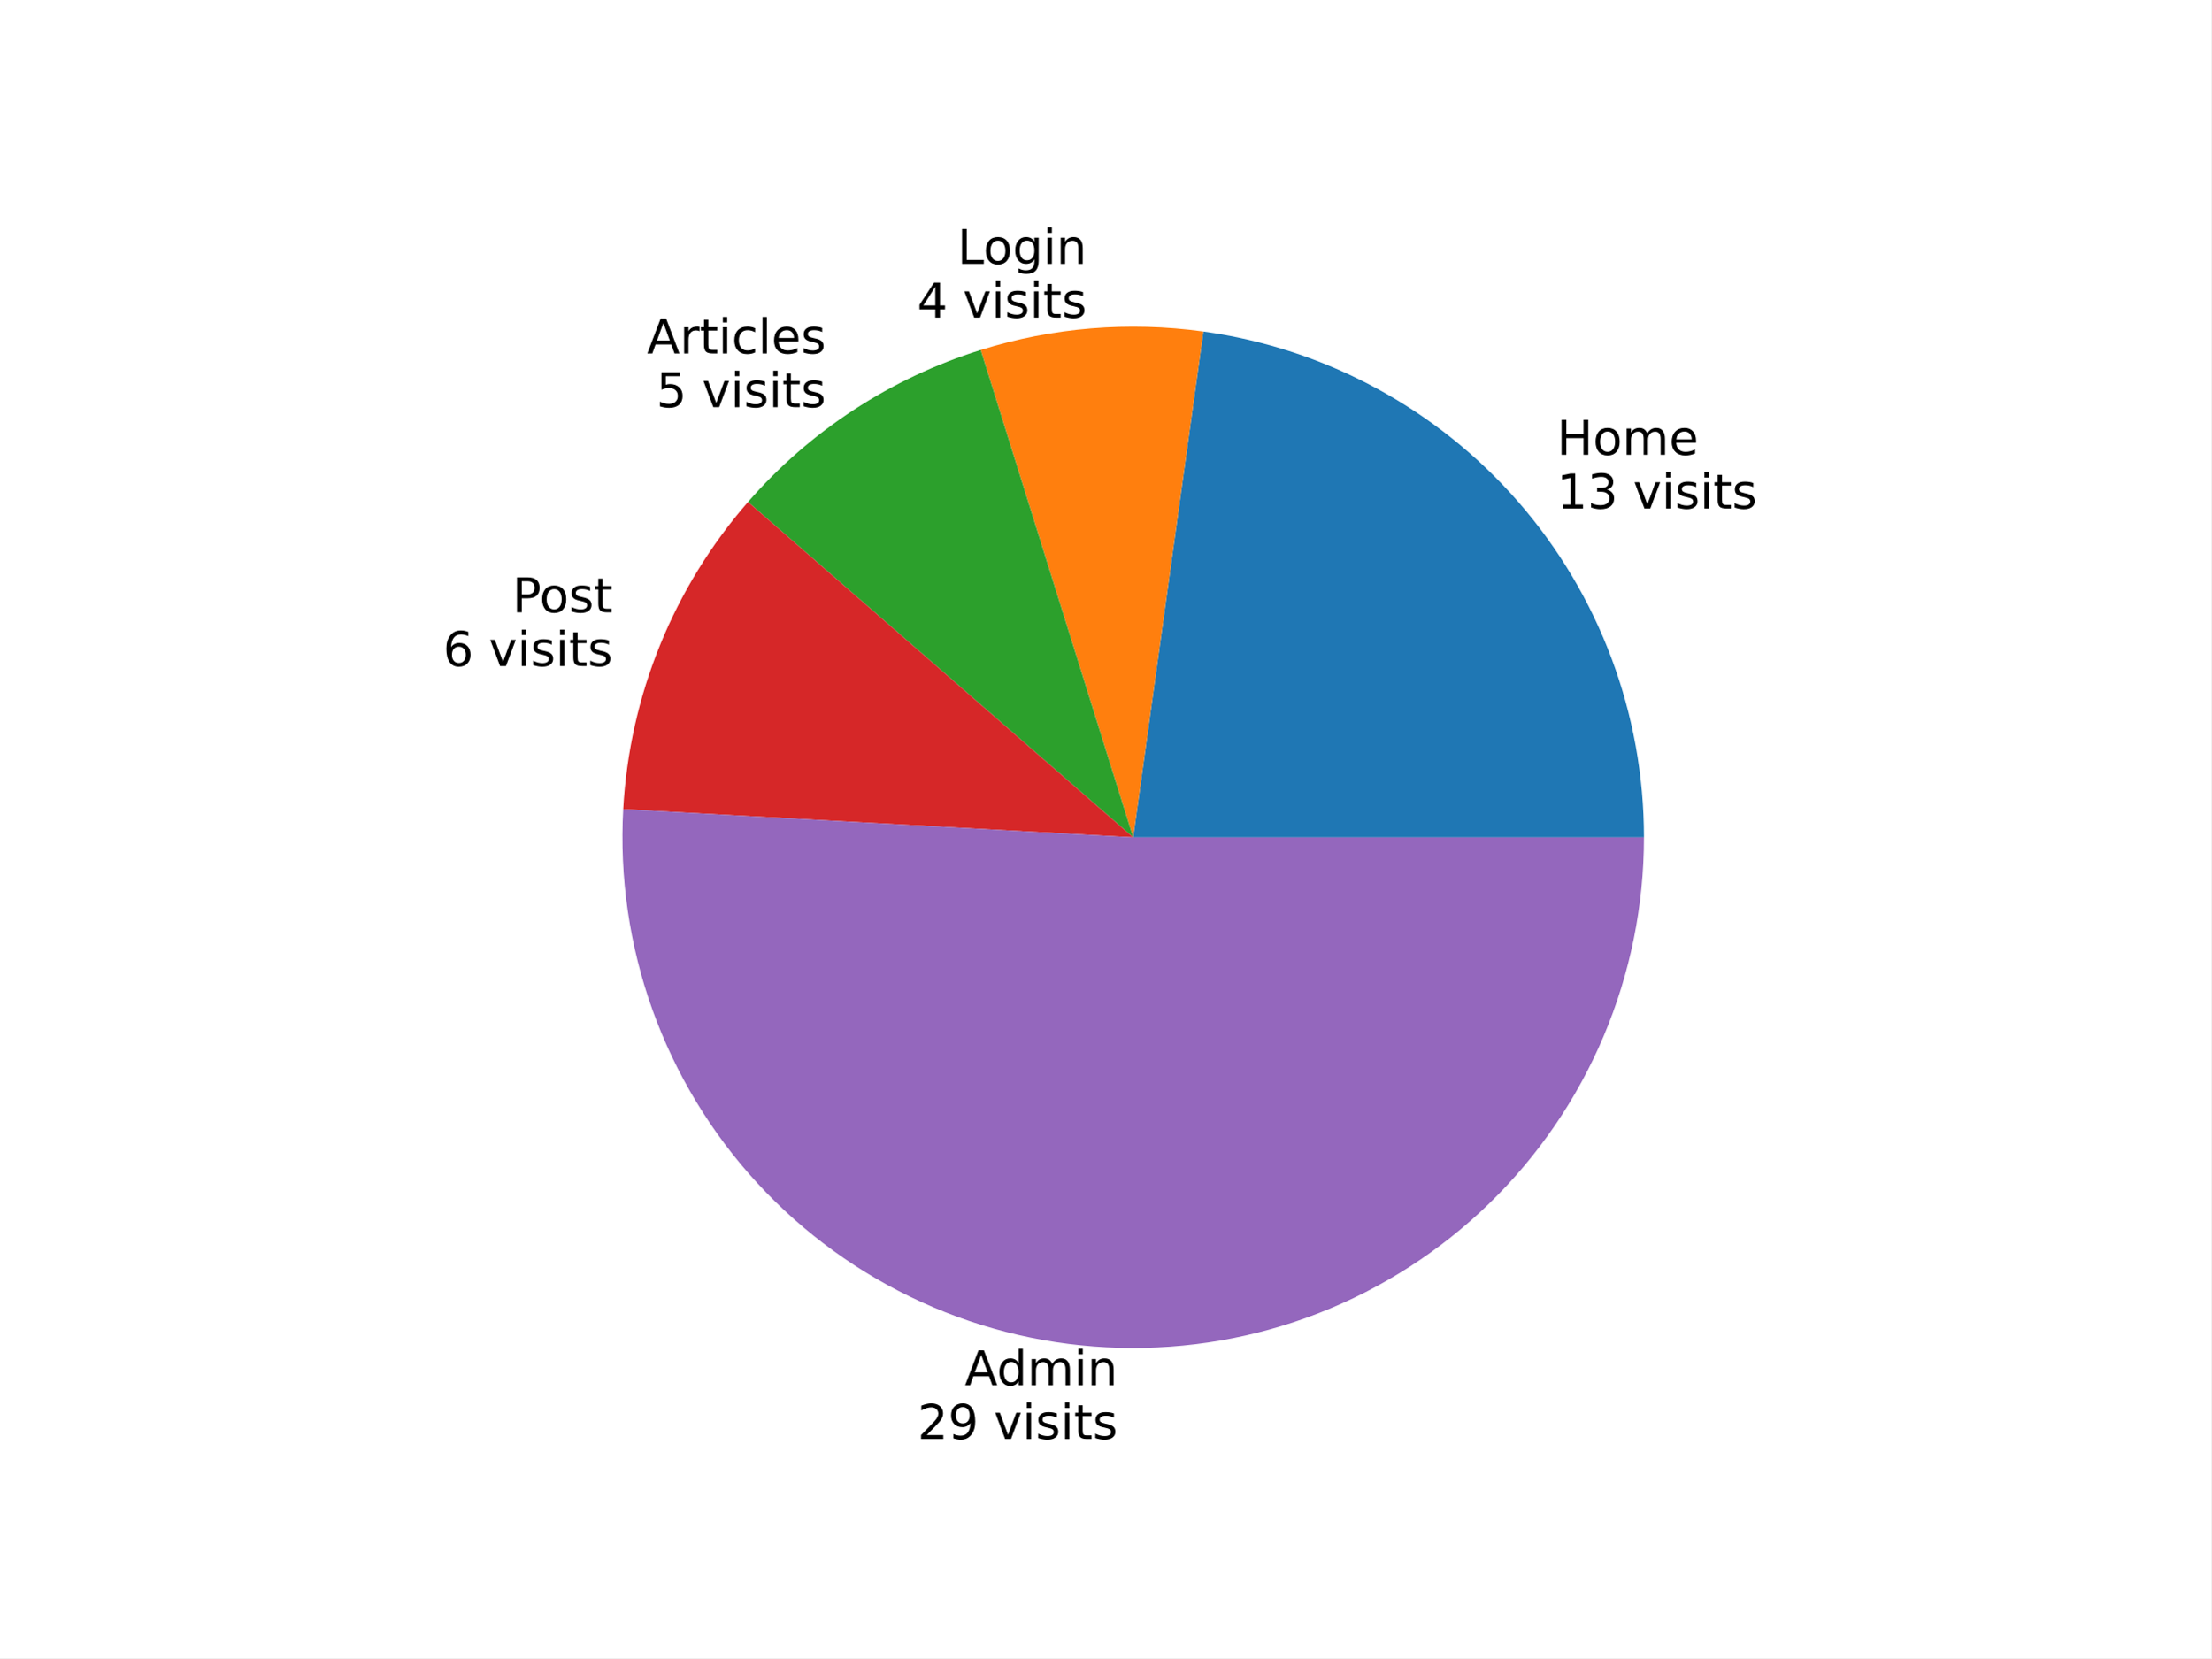
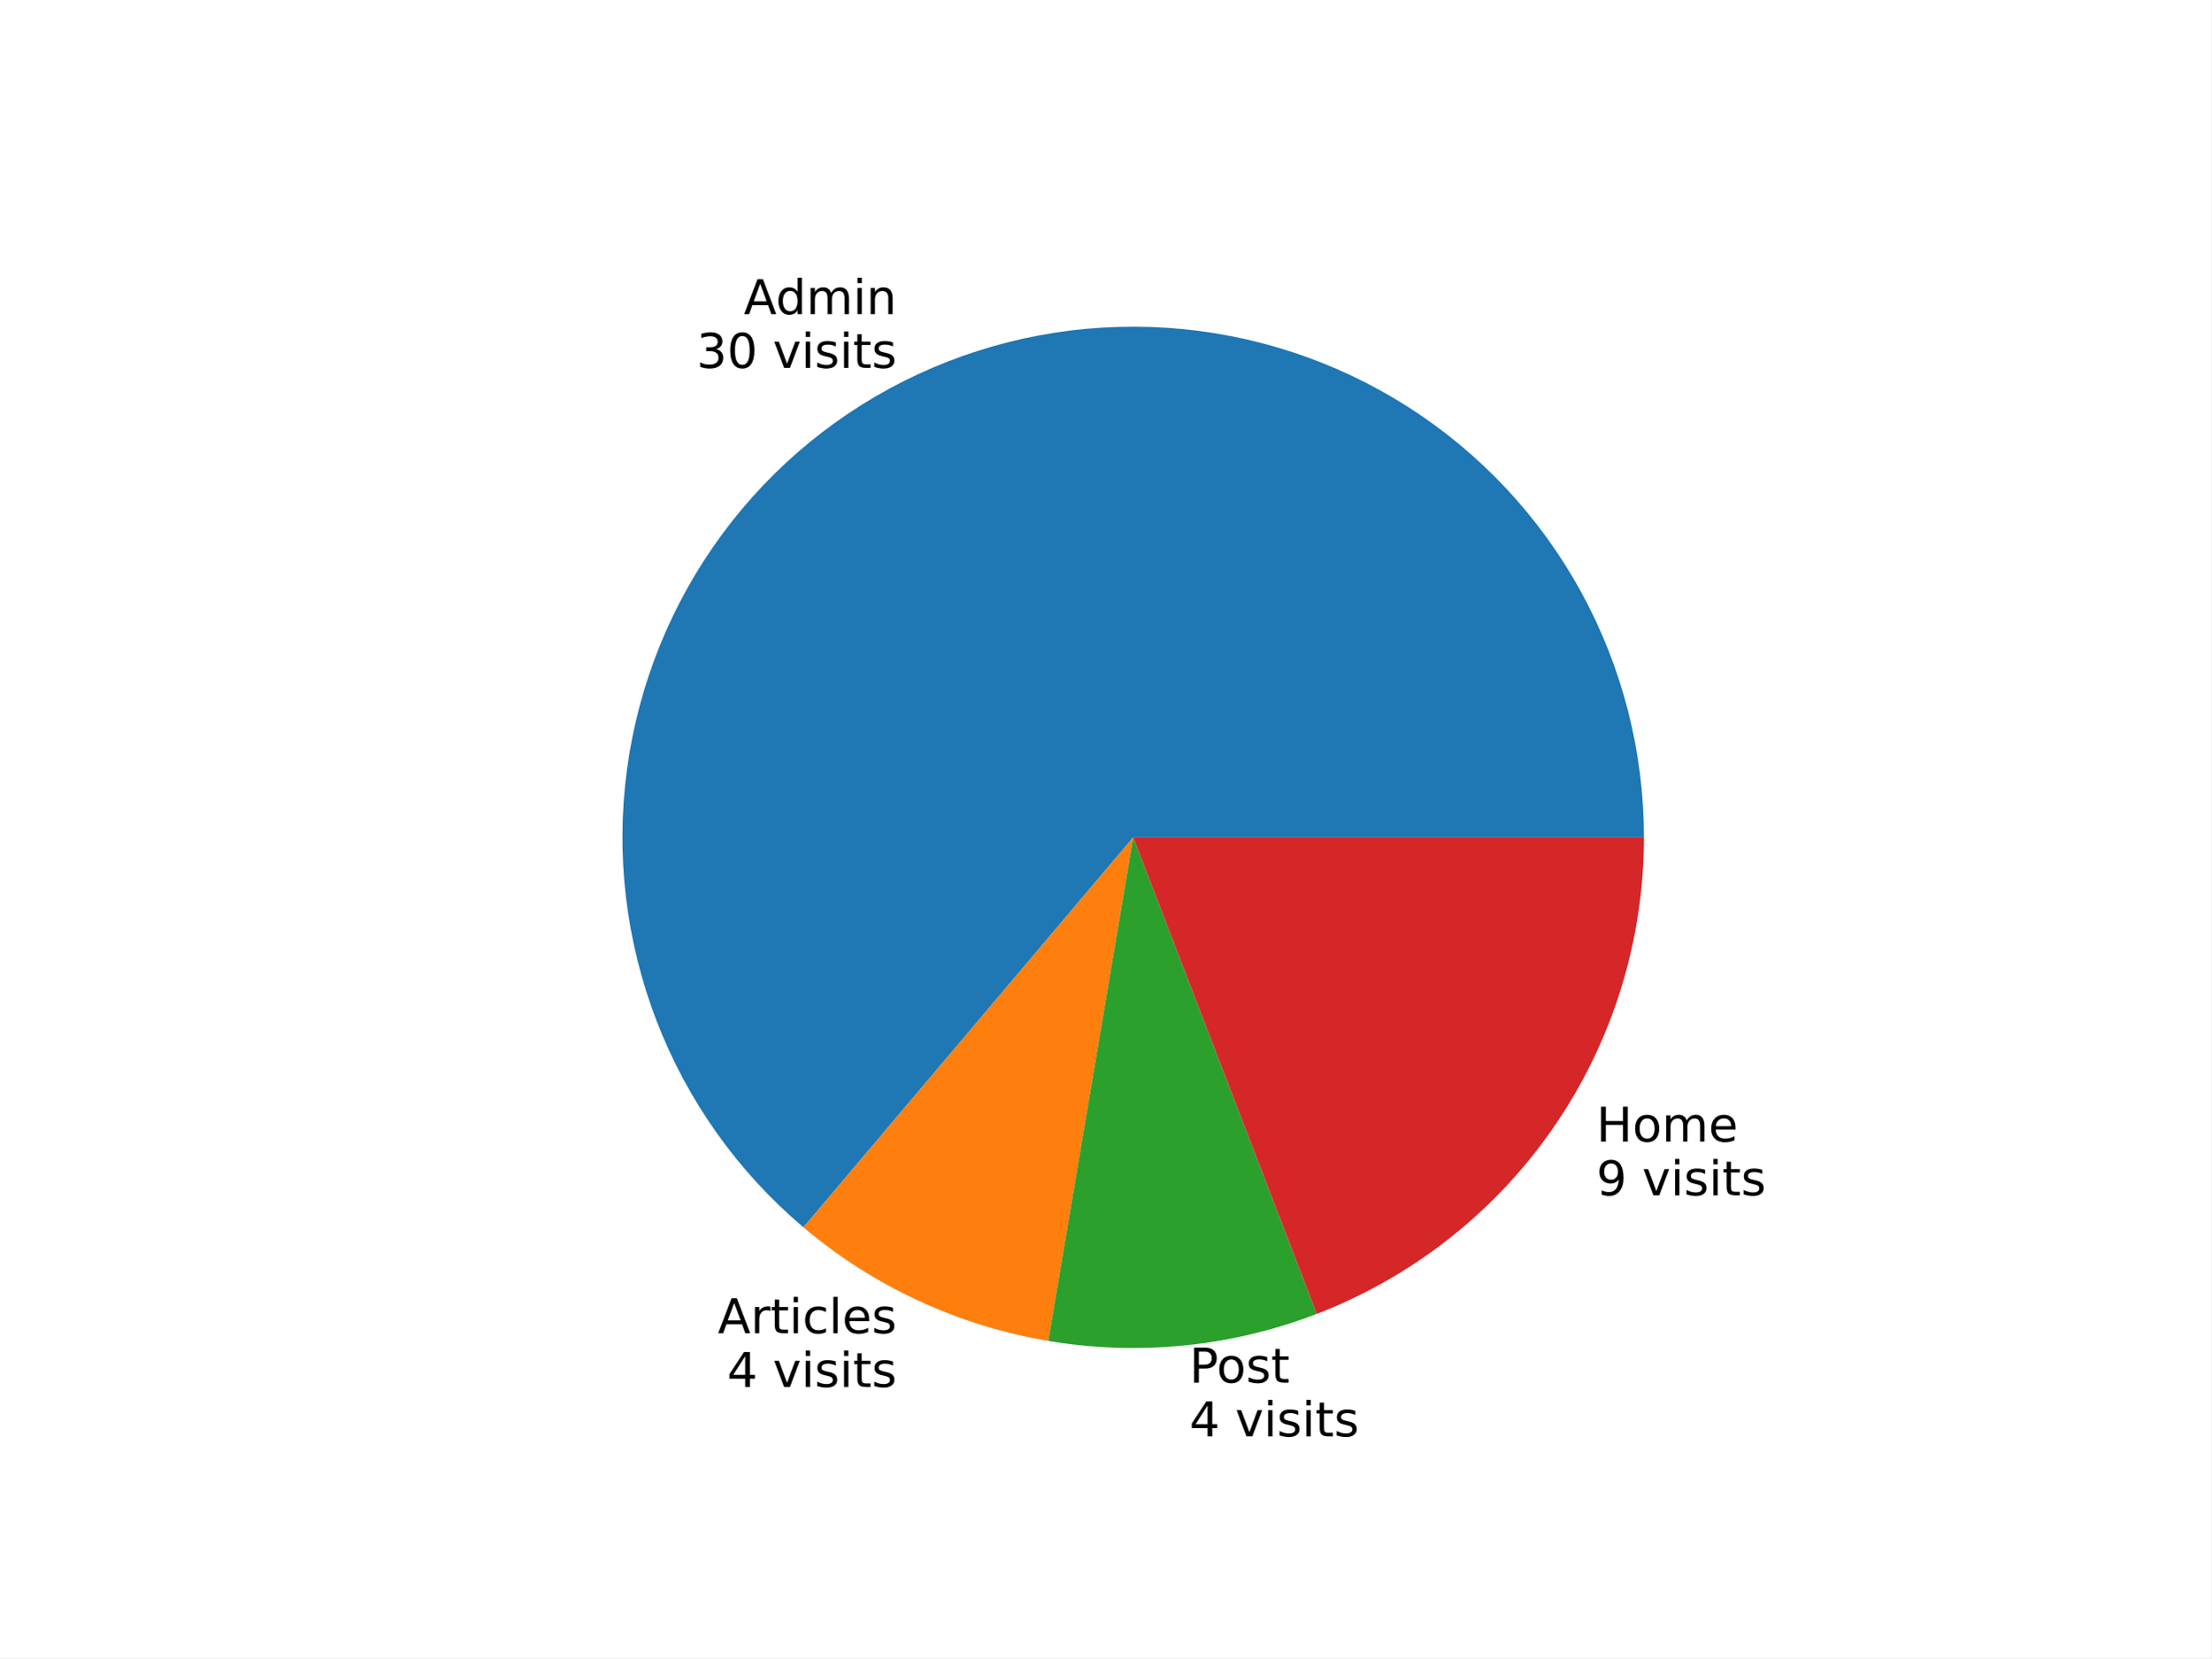
<svg xmlns="http://www.w3.org/2000/svg" xmlns:xlink="http://www.w3.org/1999/xlink" width="460.8pt" height="345.6pt" viewBox="0 0 460.8 345.6" version="1.1">
  <defs>
    <style type="text/css">*{stroke-linejoin: round; stroke-linecap: butt}</style>
  </defs>
  <g id="figure_1">
    <g id="patch_1">
      <path d="M 0 345.6  L 460.8 345.6  L 460.8 0  L 0 0  z " style="fill: #ffffff" />
    </g>
    <g id="axes_1">
      <g id="patch_2">
-         <path d="M 342.605 174.528  C 342.605 148.837 333.304 123.994 316.431 104.62  C 299.558 85.246 276.228 72.621 250.781 69.092  L 236.16 174.528  z " style="fill: #1f77b4" />
+         <path d="M 342.605 174.528  C 342.605 156.648 338.1 139.053 329.507 123.373  C 320.914 107.693 308.507 94.428 293.436 84.807  C 278.365 75.185 261.11 69.515 243.27 68.321  C 225.429 67.127 207.573 70.447 191.354 77.973  C 175.135 85.499 161.071 96.992 150.464 111.387  C 139.858 125.782 133.048 142.62 130.665 160.34  C 128.282 178.061 130.402 196.1 136.828 212.785  C 143.254 229.471 153.782 244.271 167.436 255.815  L 236.16 174.528  z " style="fill: #1f77b4" />
      </g>
      <g id="patch_3">
-         <path d="M 250.781 69.092  C 243.025 68.017 235.173 67.8 227.37 68.447  C 219.566 69.093 211.858 70.599 204.385 72.937  L 236.16 174.528  z " style="fill: #ff7f0e" />
+         <path d="M 167.436 255.815  C 174.692 261.949 182.736 267.084 191.354 271.083  C 199.972 275.082 209.087 277.91 218.455 279.49  L 236.16 174.528  z " style="fill: #ff7f0e" />
      </g>
      <g id="patch_4">
-         <path d="M 204.385 72.937  C 195.038 75.86 186.139 80.059 177.94 85.416  C 169.742 90.772 162.321 97.235 155.889 104.62  L 236.16 174.528  z " style="fill: #2ca02c" />
+         <path d="M 218.455 279.49  C 227.824 281.07 237.362 281.389 246.815 280.438  C 256.268 279.487 265.551 277.275 274.417 273.86  L 236.16 174.528  z " style="fill: #2ca02c" />
      </g>
      <g id="patch_5">
-         <path d="M 155.889 104.62  C 148.166 113.489 141.965 123.576 137.54 134.472  C 133.114 145.368 130.525 156.922 129.877 168.664  L 236.16 174.528  z " style="fill: #d62728" />
-       </g>
-       <g id="patch_6">
-         <path d="M 129.877 168.664  C 129.093 182.868 131.165 197.085 135.968 210.474  C 140.772 223.864 148.212 236.155 157.846 246.621  C 167.48 257.087 179.116 265.516 192.063 271.409  C 205.009 277.302 219.007 280.54 233.227 280.932  C 247.447 281.324 261.602 278.862 274.854 273.691  C 288.105 268.52 300.187 260.745 310.384 250.826  C 320.58 240.907 328.685 229.044 334.219 215.939  C 339.753 202.835 342.605 188.753 342.605 174.528  L 236.16 174.528  z " style="fill: #9467bd" />
+         <path d="M 274.417 273.86  C 294.485 266.131 311.747 252.499 323.918 234.77  C 336.088 217.041 342.605 196.033 342.605 174.528  L 236.16 174.528  z " style="fill: #d62728" />
      </g>
      <g id="matplotlib.axis_1" />
      <g id="matplotlib.axis_2" />
      <g id="text_1">
-         <g transform="translate(324.4578 94.78985) scale(0.1 -0.1)">
+         <g transform="translate(155.0027 65.47784) scale(0.1 -0.1)">
          <defs>
-             <path id="DejaVuSans-48" d="M 628 4666  L 1259 4666  L 1259 2753  L 3553 2753  L 3553 4666  L 4184 4666  L 4184 0  L 3553 0  L 3553 2222  L 1259 2222  L 1259 0  L 628 0  L 628 4666  z " transform="scale(0.015625)" />
-             <path id="DejaVuSans-6f" d="M 1959 3097  Q 1497 3097 1228 2736  Q 959 2375 959 1747  Q 959 1119 1226 758  Q 1494 397 1959 397  Q 2419 397 2687 759  Q 2956 1122 2956 1747  Q 2956 2369 2687 2733  Q 2419 3097 1959 3097  z M 1959 3584  Q 2709 3584 3137 3096  Q 3566 2609 3566 1747  Q 3566 888 3137 398  Q 2709 -91 1959 -91  Q 1206 -91 779 398  Q 353 888 353 1747  Q 353 2609 779 3096  Q 1206 3584 1959 3584  z " transform="scale(0.015625)" />
+             <path id="DejaVuSans-41" d="M 2188 4044  L 1331 1722  L 3047 1722  L 2188 4044  z M 1831 4666  L 2547 4666  L 4325 0  L 3669 0  L 3244 1197  L 1141 1197  L 716 0  L 50 0  L 1831 4666  z " transform="scale(0.015625)" />
+             <path id="DejaVuSans-64" d="M 2906 2969  L 2906 4863  L 3481 4863  L 3481 0  L 2906 0  L 2906 525  Q 2725 213 2448 61  Q 2172 -91 1784 -91  Q 1150 -91 751 415  Q 353 922 353 1747  Q 353 2572 751 3078  Q 1150 3584 1784 3584  Q 2172 3584 2448 3432  Q 2725 3281 2906 2969  z M 947 1747  Q 947 1113 1208 752  Q 1469 391 1925 391  Q 2381 391 2643 752  Q 2906 1113 2906 1747  Q 2906 2381 2643 2742  Q 2381 3103 1925 3103  Q 1469 3103 1208 2742  Q 947 2381 947 1747  z " transform="scale(0.015625)" />
            <path id="DejaVuSans-6d" d="M 3328 2828  Q 3544 3216 3844 3400  Q 4144 3584 4550 3584  Q 5097 3584 5394 3201  Q 5691 2819 5691 2113  L 5691 0  L 5113 0  L 5113 2094  Q 5113 2597 4934 2840  Q 4756 3084 4391 3084  Q 3944 3084 3684 2787  Q 3425 2491 3425 1978  L 3425 0  L 2847 0  L 2847 2094  Q 2847 2600 2669 2842  Q 2491 3084 2119 3084  Q 1678 3084 1418 2786  Q 1159 2488 1159 1978  L 1159 0  L 581 0  L 581 3500  L 1159 3500  L 1159 2956  Q 1356 3278 1631 3431  Q 1906 3584 2284 3584  Q 2666 3584 2933 3390  Q 3200 3197 3328 2828  z " transform="scale(0.015625)" />
-             <path id="DejaVuSans-65" d="M 3597 1894  L 3597 1613  L 953 1613  Q 991 1019 1311 708  Q 1631 397 2203 397  Q 2534 397 2845 478  Q 3156 559 3463 722  L 3463 178  Q 3153 47 2828 -22  Q 2503 -91 2169 -91  Q 1331 -91 842 396  Q 353 884 353 1716  Q 353 2575 817 3079  Q 1281 3584 2069 3584  Q 2775 3584 3186 3129  Q 3597 2675 3597 1894  z M 3022 2063  Q 3016 2534 2758 2815  Q 2500 3097 2075 3097  Q 1594 3097 1305 2825  Q 1016 2553 972 2059  L 3022 2063  z " transform="scale(0.015625)" />
+             <path id="DejaVuSans-69" d="M 603 3500  L 1178 3500  L 1178 0  L 603 0  L 603 3500  z M 603 4863  L 1178 4863  L 1178 4134  L 603 4134  L 603 4863  z " transform="scale(0.015625)" />
+             <path id="DejaVuSans-6e" d="M 3513 2113  L 3513 0  L 2938 0  L 2938 2094  Q 2938 2591 2744 2837  Q 2550 3084 2163 3084  Q 1697 3084 1428 2787  Q 1159 2491 1159 1978  L 1159 0  L 581 0  L 581 3500  L 1159 3500  L 1159 2956  Q 1366 3272 1645 3428  Q 1925 3584 2291 3584  Q 2894 3584 3203 3211  Q 3513 2838 3513 2113  z " transform="scale(0.015625)" />
          </defs>
-           <use xlink:href="#DejaVuSans-48" />
-           <use xlink:href="#DejaVuSans-6f" x="75.195" />
-           <use xlink:href="#DejaVuSans-6d" x="136.377" />
-           <use xlink:href="#DejaVuSans-65" x="233.789" />
+           <use xlink:href="#DejaVuSans-41" />
+           <use xlink:href="#DejaVuSans-64" x="66.658" />
+           <use xlink:href="#DejaVuSans-6d" x="130.135" />
+           <use xlink:href="#DejaVuSans-69" x="227.547" />
+           <use xlink:href="#DejaVuSans-6e" x="255.33" />
        </g>
-         <g transform="translate(324.4578 105.9877) scale(0.1 -0.1)">
+         <g transform="translate(145.1559 76.67566) scale(0.1 -0.1)">
          <defs>
-             <path id="DejaVuSans-31" d="M 794 531  L 1825 531  L 1825 4091  L 703 3866  L 703 4441  L 1819 4666  L 2450 4666  L 2450 531  L 3481 531  L 3481 0  L 794 0  L 794 531  z " transform="scale(0.015625)" />
            <path id="DejaVuSans-33" d="M 2597 2516  Q 3050 2419 3304 2112  Q 3559 1806 3559 1356  Q 3559 666 3084 287  Q 2609 -91 1734 -91  Q 1441 -91 1130 -33  Q 819 25 488 141  L 488 750  Q 750 597 1062 519  Q 1375 441 1716 441  Q 2309 441 2620 675  Q 2931 909 2931 1356  Q 2931 1769 2642 2001  Q 2353 2234 1838 2234  L 1294 2234  L 1294 2753  L 1863 2753  Q 2328 2753 2575 2939  Q 2822 3125 2822 3475  Q 2822 3834 2567 4026  Q 2313 4219 1838 4219  Q 1578 4219 1281 4162  Q 984 4106 628 3988  L 628 4550  Q 988 4650 1302 4700  Q 1616 4750 1894 4750  Q 2613 4750 3031 4423  Q 3450 4097 3450 3541  Q 3450 3153 3228 2886  Q 3006 2619 2597 2516  z " transform="scale(0.015625)" />
+             <path id="DejaVuSans-30" d="M 2034 4250  Q 1547 4250 1301 3770  Q 1056 3291 1056 2328  Q 1056 1369 1301 889  Q 1547 409 2034 409  Q 2525 409 2770 889  Q 3016 1369 3016 2328  Q 3016 3291 2770 3770  Q 2525 4250 2034 4250  z M 2034 4750  Q 2819 4750 3233 4129  Q 3647 3509 3647 2328  Q 3647 1150 3233 529  Q 2819 -91 2034 -91  Q 1250 -91 836 529  Q 422 1150 422 2328  Q 422 3509 836 4129  Q 1250 4750 2034 4750  z " transform="scale(0.015625)" />
            <path id="DejaVuSans-20" transform="scale(0.015625)" />
            <path id="DejaVuSans-76" d="M 191 3500  L 800 3500  L 1894 563  L 2988 3500  L 3597 3500  L 2284 0  L 1503 0  L 191 3500  z " transform="scale(0.015625)" />
-             <path id="DejaVuSans-69" d="M 603 3500  L 1178 3500  L 1178 0  L 603 0  L 603 3500  z M 603 4863  L 1178 4863  L 1178 4134  L 603 4134  L 603 4863  z " transform="scale(0.015625)" />
            <path id="DejaVuSans-73" d="M 2834 3397  L 2834 2853  Q 2591 2978 2328 3040  Q 2066 3103 1784 3103  Q 1356 3103 1142 2972  Q 928 2841 928 2578  Q 928 2378 1081 2264  Q 1234 2150 1697 2047  L 1894 2003  Q 2506 1872 2764 1633  Q 3022 1394 3022 966  Q 3022 478 2636 193  Q 2250 -91 1575 -91  Q 1294 -91 989 -36  Q 684 19 347 128  L 347 722  Q 666 556 975 473  Q 1284 391 1588 391  Q 1994 391 2212 530  Q 2431 669 2431 922  Q 2431 1156 2273 1281  Q 2116 1406 1581 1522  L 1381 1569  Q 847 1681 609 1914  Q 372 2147 372 2553  Q 372 3047 722 3315  Q 1072 3584 1716 3584  Q 2034 3584 2315 3537  Q 2597 3491 2834 3397  z " transform="scale(0.015625)" />
            <path id="DejaVuSans-74" d="M 1172 4494  L 1172 3500  L 2356 3500  L 2356 3053  L 1172 3053  L 1172 1153  Q 1172 725 1289 603  Q 1406 481 1766 481  L 2356 481  L 2356 0  L 1766 0  Q 1100 0 847 248  Q 594 497 594 1153  L 594 3053  L 172 3053  L 172 3500  L 594 3500  L 594 4494  L 1172 4494  z " transform="scale(0.015625)" />
          </defs>
-           <use xlink:href="#DejaVuSans-31" />
-           <use xlink:href="#DejaVuSans-33" x="63.623" />
+           <use xlink:href="#DejaVuSans-33" />
+           <use xlink:href="#DejaVuSans-30" x="63.623" />
          <use xlink:href="#DejaVuSans-20" x="127.246" />
          <use xlink:href="#DejaVuSans-76" x="159.033" />
          <use xlink:href="#DejaVuSans-69" x="218.213" />
          <use xlink:href="#DejaVuSans-73" x="245.996" />
          <use xlink:href="#DejaVuSans-69" x="298.096" />
          <use xlink:href="#DejaVuSans-74" x="325.879" />
          <use xlink:href="#DejaVuSans-73" x="365.088" />
        </g>
      </g>
      <g id="text_2">
-         <g transform="translate(199.5112 54.99911) scale(0.1 -0.1)">
+         <g transform="translate(149.584 277.8991) scale(0.1 -0.1)">
          <defs>
-             <path id="DejaVuSans-4c" d="M 628 4666  L 1259 4666  L 1259 531  L 3531 531  L 3531 0  L 628 0  L 628 4666  z " transform="scale(0.015625)" />
-             <path id="DejaVuSans-67" d="M 2906 1791  Q 2906 2416 2648 2759  Q 2391 3103 1925 3103  Q 1463 3103 1205 2759  Q 947 2416 947 1791  Q 947 1169 1205 825  Q 1463 481 1925 481  Q 2391 481 2648 825  Q 2906 1169 2906 1791  z M 3481 434  Q 3481 -459 3084 -895  Q 2688 -1331 1869 -1331  Q 1566 -1331 1297 -1286  Q 1028 -1241 775 -1147  L 775 -588  Q 1028 -725 1275 -790  Q 1522 -856 1778 -856  Q 2344 -856 2625 -561  Q 2906 -266 2906 331  L 2906 616  Q 2728 306 2450 153  Q 2172 0 1784 0  Q 1141 0 747 490  Q 353 981 353 1791  Q 353 2603 747 3093  Q 1141 3584 1784 3584  Q 2172 3584 2450 3431  Q 2728 3278 2906 2969  L 2906 3500  L 3481 3500  L 3481 434  z " transform="scale(0.015625)" />
-             <path id="DejaVuSans-6e" d="M 3513 2113  L 3513 0  L 2938 0  L 2938 2094  Q 2938 2591 2744 2837  Q 2550 3084 2163 3084  Q 1697 3084 1428 2787  Q 1159 2491 1159 1978  L 1159 0  L 581 0  L 581 3500  L 1159 3500  L 1159 2956  Q 1366 3272 1645 3428  Q 1925 3584 2291 3584  Q 2894 3584 3203 3211  Q 3513 2838 3513 2113  z " transform="scale(0.015625)" />
+             <path id="DejaVuSans-72" d="M 2631 2963  Q 2534 3019 2420 3045  Q 2306 3072 2169 3072  Q 1681 3072 1420 2755  Q 1159 2438 1159 1844  L 1159 0  L 581 0  L 581 3500  L 1159 3500  L 1159 2956  Q 1341 3275 1631 3429  Q 1922 3584 2338 3584  Q 2397 3584 2469 3576  Q 2541 3569 2628 3553  L 2631 2963  z " transform="scale(0.015625)" />
+             <path id="DejaVuSans-63" d="M 3122 3366  L 3122 2828  Q 2878 2963 2633 3030  Q 2388 3097 2138 3097  Q 1578 3097 1268 2742  Q 959 2388 959 1747  Q 959 1106 1268 751  Q 1578 397 2138 397  Q 2388 397 2633 464  Q 2878 531 3122 666  L 3122 134  Q 2881 22 2623 -34  Q 2366 -91 2075 -91  Q 1284 -91 818 406  Q 353 903 353 1747  Q 353 2603 823 3093  Q 1294 3584 2113 3584  Q 2378 3584 2631 3529  Q 2884 3475 3122 3366  z " transform="scale(0.015625)" />
+             <path id="DejaVuSans-6c" d="M 603 4863  L 1178 4863  L 1178 0  L 603 0  L 603 4863  z " transform="scale(0.015625)" />
+             <path id="DejaVuSans-65" d="M 3597 1894  L 3597 1613  L 953 1613  Q 991 1019 1311 708  Q 1631 397 2203 397  Q 2534 397 2845 478  Q 3156 559 3463 722  L 3463 178  Q 3153 47 2828 -22  Q 2503 -91 2169 -91  Q 1331 -91 842 396  Q 353 884 353 1716  Q 353 2575 817 3079  Q 1281 3584 2069 3584  Q 2775 3584 3186 3129  Q 3597 2675 3597 1894  z M 3022 2063  Q 3016 2534 2758 2815  Q 2500 3097 2075 3097  Q 1594 3097 1305 2825  Q 1016 2553 972 2059  L 3022 2063  z " transform="scale(0.015625)" />
          </defs>
-           <use xlink:href="#DejaVuSans-4c" />
-           <use xlink:href="#DejaVuSans-6f" x="53.963" />
-           <use xlink:href="#DejaVuSans-67" x="115.145" />
-           <use xlink:href="#DejaVuSans-69" x="178.621" />
-           <use xlink:href="#DejaVuSans-6e" x="206.404" />
+           <use xlink:href="#DejaVuSans-41" />
+           <use xlink:href="#DejaVuSans-72" x="68.408" />
+           <use xlink:href="#DejaVuSans-74" x="109.521" />
+           <use xlink:href="#DejaVuSans-69" x="148.73" />
+           <use xlink:href="#DejaVuSans-63" x="176.514" />
+           <use xlink:href="#DejaVuSans-6c" x="231.494" />
+           <use xlink:href="#DejaVuSans-65" x="259.277" />
+           <use xlink:href="#DejaVuSans-73" x="320.801" />
        </g>
-         <g transform="translate(191.1362 66.19692) scale(0.1 -0.1)">
+         <g transform="translate(151.5184 289.0969) scale(0.1 -0.1)">
          <defs>
            <path id="DejaVuSans-34" d="M 2419 4116  L 825 1625  L 2419 1625  L 2419 4116  z M 2253 4666  L 3047 4666  L 3047 1625  L 3713 1625  L 3713 1100  L 3047 1100  L 3047 0  L 2419 0  L 2419 1100  L 313 1100  L 313 1709  L 2253 4666  z " transform="scale(0.015625)" />
          </defs>
          <use xlink:href="#DejaVuSans-34" />
          <use xlink:href="#DejaVuSans-20" x="63.623" />
          <use xlink:href="#DejaVuSans-76" x="95.41" />
          <use xlink:href="#DejaVuSans-69" x="154.59" />
          <use xlink:href="#DejaVuSans-73" x="182.373" />
          <use xlink:href="#DejaVuSans-69" x="234.473" />
          <use xlink:href="#DejaVuSans-74" x="262.256" />
          <use xlink:href="#DejaVuSans-73" x="301.465" />
        </g>
      </g>
      <g id="text_3">
-         <g transform="translate(134.8292 73.66525) scale(0.1 -0.1)">
+         <g transform="translate(247.8801 288.1897) scale(0.1 -0.1)">
          <defs>
-             <path id="DejaVuSans-41" d="M 2188 4044  L 1331 1722  L 3047 1722  L 2188 4044  z M 1831 4666  L 2547 4666  L 4325 0  L 3669 0  L 3244 1197  L 1141 1197  L 716 0  L 50 0  L 1831 4666  z " transform="scale(0.015625)" />
-             <path id="DejaVuSans-72" d="M 2631 2963  Q 2534 3019 2420 3045  Q 2306 3072 2169 3072  Q 1681 3072 1420 2755  Q 1159 2438 1159 1844  L 1159 0  L 581 0  L 581 3500  L 1159 3500  L 1159 2956  Q 1341 3275 1631 3429  Q 1922 3584 2338 3584  Q 2397 3584 2469 3576  Q 2541 3569 2628 3553  L 2631 2963  z " transform="scale(0.015625)" />
-             <path id="DejaVuSans-63" d="M 3122 3366  L 3122 2828  Q 2878 2963 2633 3030  Q 2388 3097 2138 3097  Q 1578 3097 1268 2742  Q 959 2388 959 1747  Q 959 1106 1268 751  Q 1578 397 2138 397  Q 2388 397 2633 464  Q 2878 531 3122 666  L 3122 134  Q 2881 22 2623 -34  Q 2366 -91 2075 -91  Q 1284 -91 818 406  Q 353 903 353 1747  Q 353 2603 823 3093  Q 1294 3584 2113 3584  Q 2378 3584 2631 3529  Q 2884 3475 3122 3366  z " transform="scale(0.015625)" />
-             <path id="DejaVuSans-6c" d="M 603 4863  L 1178 4863  L 1178 0  L 603 0  L 603 4863  z " transform="scale(0.015625)" />
+             <path id="DejaVuSans-50" d="M 1259 4147  L 1259 2394  L 2053 2394  Q 2494 2394 2734 2622  Q 2975 2850 2975 3272  Q 2975 3691 2734 3919  Q 2494 4147 2053 4147  L 1259 4147  z M 628 4666  L 2053 4666  Q 2838 4666 3239 4311  Q 3641 3956 3641 3272  Q 3641 2581 3239 2228  Q 2838 1875 2053 1875  L 1259 1875  L 1259 0  L 628 0  L 628 4666  z " transform="scale(0.015625)" />
+             <path id="DejaVuSans-6f" d="M 1959 3097  Q 1497 3097 1228 2736  Q 959 2375 959 1747  Q 959 1119 1226 758  Q 1494 397 1959 397  Q 2419 397 2687 759  Q 2956 1122 2956 1747  Q 2956 2369 2687 2733  Q 2419 3097 1959 3097  z M 1959 3584  Q 2709 3584 3137 3096  Q 3566 2609 3566 1747  Q 3566 888 3137 398  Q 2709 -91 1959 -91  Q 1206 -91 779 398  Q 353 888 353 1747  Q 353 2609 779 3096  Q 1206 3584 1959 3584  z " transform="scale(0.015625)" />
          </defs>
-           <use xlink:href="#DejaVuSans-41" />
-           <use xlink:href="#DejaVuSans-72" x="68.408" />
-           <use xlink:href="#DejaVuSans-74" x="109.521" />
-           <use xlink:href="#DejaVuSans-69" x="148.73" />
-           <use xlink:href="#DejaVuSans-63" x="176.514" />
-           <use xlink:href="#DejaVuSans-6c" x="231.494" />
-           <use xlink:href="#DejaVuSans-65" x="259.277" />
-           <use xlink:href="#DejaVuSans-73" x="320.801" />
+           <use xlink:href="#DejaVuSans-50" />
+           <use xlink:href="#DejaVuSans-6f" x="56.678" />
+           <use xlink:href="#DejaVuSans-73" x="117.859" />
+           <use xlink:href="#DejaVuSans-74" x="169.959" />
        </g>
-         <g transform="translate(136.7635 84.86306) scale(0.1 -0.1)">
-           <defs>
-             <path id="DejaVuSans-35" d="M 691 4666  L 3169 4666  L 3169 4134  L 1269 4134  L 1269 2991  Q 1406 3038 1543 3061  Q 1681 3084 1819 3084  Q 2600 3084 3056 2656  Q 3513 2228 3513 1497  Q 3513 744 3044 326  Q 2575 -91 1722 -91  Q 1428 -91 1123 -41  Q 819 9 494 109  L 494 744  Q 775 591 1075 516  Q 1375 441 1709 441  Q 2250 441 2565 725  Q 2881 1009 2881 1497  Q 2881 1984 2565 2268  Q 2250 2553 1709 2553  Q 1456 2553 1204 2497  Q 953 2441 691 2322  L 691 4666  z " transform="scale(0.015625)" />
-           </defs>
-           <use xlink:href="#DejaVuSans-35" />
+         <g transform="translate(247.8801 299.3875) scale(0.1 -0.1)">
+           <use xlink:href="#DejaVuSans-34" />
          <use xlink:href="#DejaVuSans-20" x="63.623" />
          <use xlink:href="#DejaVuSans-76" x="95.41" />
          <use xlink:href="#DejaVuSans-69" x="154.59" />
          <use xlink:href="#DejaVuSans-73" x="182.373" />
          <use xlink:href="#DejaVuSans-69" x="234.473" />
          <use xlink:href="#DejaVuSans-74" x="262.256" />
          <use xlink:href="#DejaVuSans-73" x="301.465" />
        </g>
      </g>
      <g id="text_4">
-         <g transform="translate(106.7619 127.6267) scale(0.1 -0.1)">
+         <g transform="translate(332.6933 237.9548) scale(0.1 -0.1)">
          <defs>
-             <path id="DejaVuSans-50" d="M 1259 4147  L 1259 2394  L 2053 2394  Q 2494 2394 2734 2622  Q 2975 2850 2975 3272  Q 2975 3691 2734 3919  Q 2494 4147 2053 4147  L 1259 4147  z M 628 4666  L 2053 4666  Q 2838 4666 3239 4311  Q 3641 3956 3641 3272  Q 3641 2581 3239 2228  Q 2838 1875 2053 1875  L 1259 1875  L 1259 0  L 628 0  L 628 4666  z " transform="scale(0.015625)" />
+             <path id="DejaVuSans-48" d="M 628 4666  L 1259 4666  L 1259 2753  L 3553 2753  L 3553 4666  L 4184 4666  L 4184 0  L 3553 0  L 3553 2222  L 1259 2222  L 1259 0  L 628 0  L 628 4666  z " transform="scale(0.015625)" />
          </defs>
-           <use xlink:href="#DejaVuSans-50" />
-           <use xlink:href="#DejaVuSans-6f" x="56.678" />
-           <use xlink:href="#DejaVuSans-73" x="117.859" />
-           <use xlink:href="#DejaVuSans-74" x="169.959" />
+           <use xlink:href="#DejaVuSans-48" />
+           <use xlink:href="#DejaVuSans-6f" x="75.195" />
+           <use xlink:href="#DejaVuSans-6d" x="136.377" />
+           <use xlink:href="#DejaVuSans-65" x="233.789" />
        </g>
-         <g transform="translate(92.32279 138.8245) scale(0.1 -0.1)">
+         <g transform="translate(332.6933 249.1526) scale(0.1 -0.1)">
          <defs>
-             <path id="DejaVuSans-36" d="M 2113 2584  Q 1688 2584 1439 2293  Q 1191 2003 1191 1497  Q 1191 994 1439 701  Q 1688 409 2113 409  Q 2538 409 2786 701  Q 3034 994 3034 1497  Q 3034 2003 2786 2293  Q 2538 2584 2113 2584  z M 3366 4563  L 3366 3988  Q 3128 4100 2886 4159  Q 2644 4219 2406 4219  Q 1781 4219 1451 3797  Q 1122 3375 1075 2522  Q 1259 2794 1537 2939  Q 1816 3084 2150 3084  Q 2853 3084 3261 2657  Q 3669 2231 3669 1497  Q 3669 778 3244 343  Q 2819 -91 2113 -91  Q 1303 -91 875 529  Q 447 1150 447 2328  Q 447 3434 972 4092  Q 1497 4750 2381 4750  Q 2619 4750 2861 4703  Q 3103 4656 3366 4563  z " transform="scale(0.015625)" />
+             <path id="DejaVuSans-39" d="M 703 97  L 703 672  Q 941 559 1184 500  Q 1428 441 1663 441  Q 2288 441 2617 861  Q 2947 1281 2994 2138  Q 2813 1869 2534 1725  Q 2256 1581 1919 1581  Q 1219 1581 811 2004  Q 403 2428 403 3163  Q 403 3881 828 4315  Q 1253 4750 1959 4750  Q 2769 4750 3195 4129  Q 3622 3509 3622 2328  Q 3622 1225 3098 567  Q 2575 -91 1691 -91  Q 1453 -91 1209 -44  Q 966 3 703 97  z M 1959 2075  Q 2384 2075 2632 2365  Q 2881 2656 2881 3163  Q 2881 3666 2632 3958  Q 2384 4250 1959 4250  Q 1534 4250 1286 3958  Q 1038 3666 1038 3163  Q 1038 2656 1286 2365  Q 1534 2075 1959 2075  z " transform="scale(0.015625)" />
          </defs>
-           <use xlink:href="#DejaVuSans-36" />
+           <use xlink:href="#DejaVuSans-39" />
          <use xlink:href="#DejaVuSans-20" x="63.623" />
          <use xlink:href="#DejaVuSans-76" x="95.41" />
          <use xlink:href="#DejaVuSans-69" x="154.59" />
          <use xlink:href="#DejaVuSans-73" x="182.373" />
          <use xlink:href="#DejaVuSans-69" x="234.473" />
          <use xlink:href="#DejaVuSans-74" x="262.256" />
          <use xlink:href="#DejaVuSans-73" x="301.465" />
        </g>
      </g>
-       <g id="text_5">
-         <g transform="translate(201.0634 288.7333) scale(0.1 -0.1)">
-           <defs>
-             <path id="DejaVuSans-64" d="M 2906 2969  L 2906 4863  L 3481 4863  L 3481 0  L 2906 0  L 2906 525  Q 2725 213 2448 61  Q 2172 -91 1784 -91  Q 1150 -91 751 415  Q 353 922 353 1747  Q 353 2572 751 3078  Q 1150 3584 1784 3584  Q 2172 3584 2448 3432  Q 2725 3281 2906 2969  z M 947 1747  Q 947 1113 1208 752  Q 1469 391 1925 391  Q 2381 391 2643 752  Q 2906 1113 2906 1747  Q 2906 2381 2643 2742  Q 2381 3103 1925 3103  Q 1469 3103 1208 2742  Q 947 2381 947 1747  z " transform="scale(0.015625)" />
-           </defs>
-           <use xlink:href="#DejaVuSans-41" />
-           <use xlink:href="#DejaVuSans-64" x="66.658" />
-           <use xlink:href="#DejaVuSans-6d" x="130.135" />
-           <use xlink:href="#DejaVuSans-69" x="227.547" />
-           <use xlink:href="#DejaVuSans-6e" x="255.33" />
-         </g>
-         <g transform="translate(191.2165 299.9311) scale(0.1 -0.1)">
-           <defs>
-             <path id="DejaVuSans-32" d="M 1228 531  L 3431 531  L 3431 0  L 469 0  L 469 531  Q 828 903 1448 1529  Q 2069 2156 2228 2338  Q 2531 2678 2651 2914  Q 2772 3150 2772 3378  Q 2772 3750 2511 3984  Q 2250 4219 1831 4219  Q 1534 4219 1204 4116  Q 875 4013 500 3803  L 500 4441  Q 881 4594 1212 4672  Q 1544 4750 1819 4750  Q 2544 4750 2975 4387  Q 3406 4025 3406 3419  Q 3406 3131 3298 2873  Q 3191 2616 2906 2266  Q 2828 2175 2409 1742  Q 1991 1309 1228 531  z " transform="scale(0.015625)" />
-             <path id="DejaVuSans-39" d="M 703 97  L 703 672  Q 941 559 1184 500  Q 1428 441 1663 441  Q 2288 441 2617 861  Q 2947 1281 2994 2138  Q 2813 1869 2534 1725  Q 2256 1581 1919 1581  Q 1219 1581 811 2004  Q 403 2428 403 3163  Q 403 3881 828 4315  Q 1253 4750 1959 4750  Q 2769 4750 3195 4129  Q 3622 3509 3622 2328  Q 3622 1225 3098 567  Q 2575 -91 1691 -91  Q 1453 -91 1209 -44  Q 966 3 703 97  z M 1959 2075  Q 2384 2075 2632 2365  Q 2881 2656 2881 3163  Q 2881 3666 2632 3958  Q 2384 4250 1959 4250  Q 1534 4250 1286 3958  Q 1038 3666 1038 3163  Q 1038 2656 1286 2365  Q 1534 2075 1959 2075  z " transform="scale(0.015625)" />
-           </defs>
-           <use xlink:href="#DejaVuSans-32" />
-           <use xlink:href="#DejaVuSans-39" x="63.623" />
-           <use xlink:href="#DejaVuSans-20" x="127.246" />
-           <use xlink:href="#DejaVuSans-76" x="159.033" />
-           <use xlink:href="#DejaVuSans-69" x="218.213" />
-           <use xlink:href="#DejaVuSans-73" x="245.996" />
-           <use xlink:href="#DejaVuSans-69" x="298.096" />
-           <use xlink:href="#DejaVuSans-74" x="325.879" />
-           <use xlink:href="#DejaVuSans-73" x="365.088" />
-         </g>
-       </g>
    </g>
  </g>
</svg>
